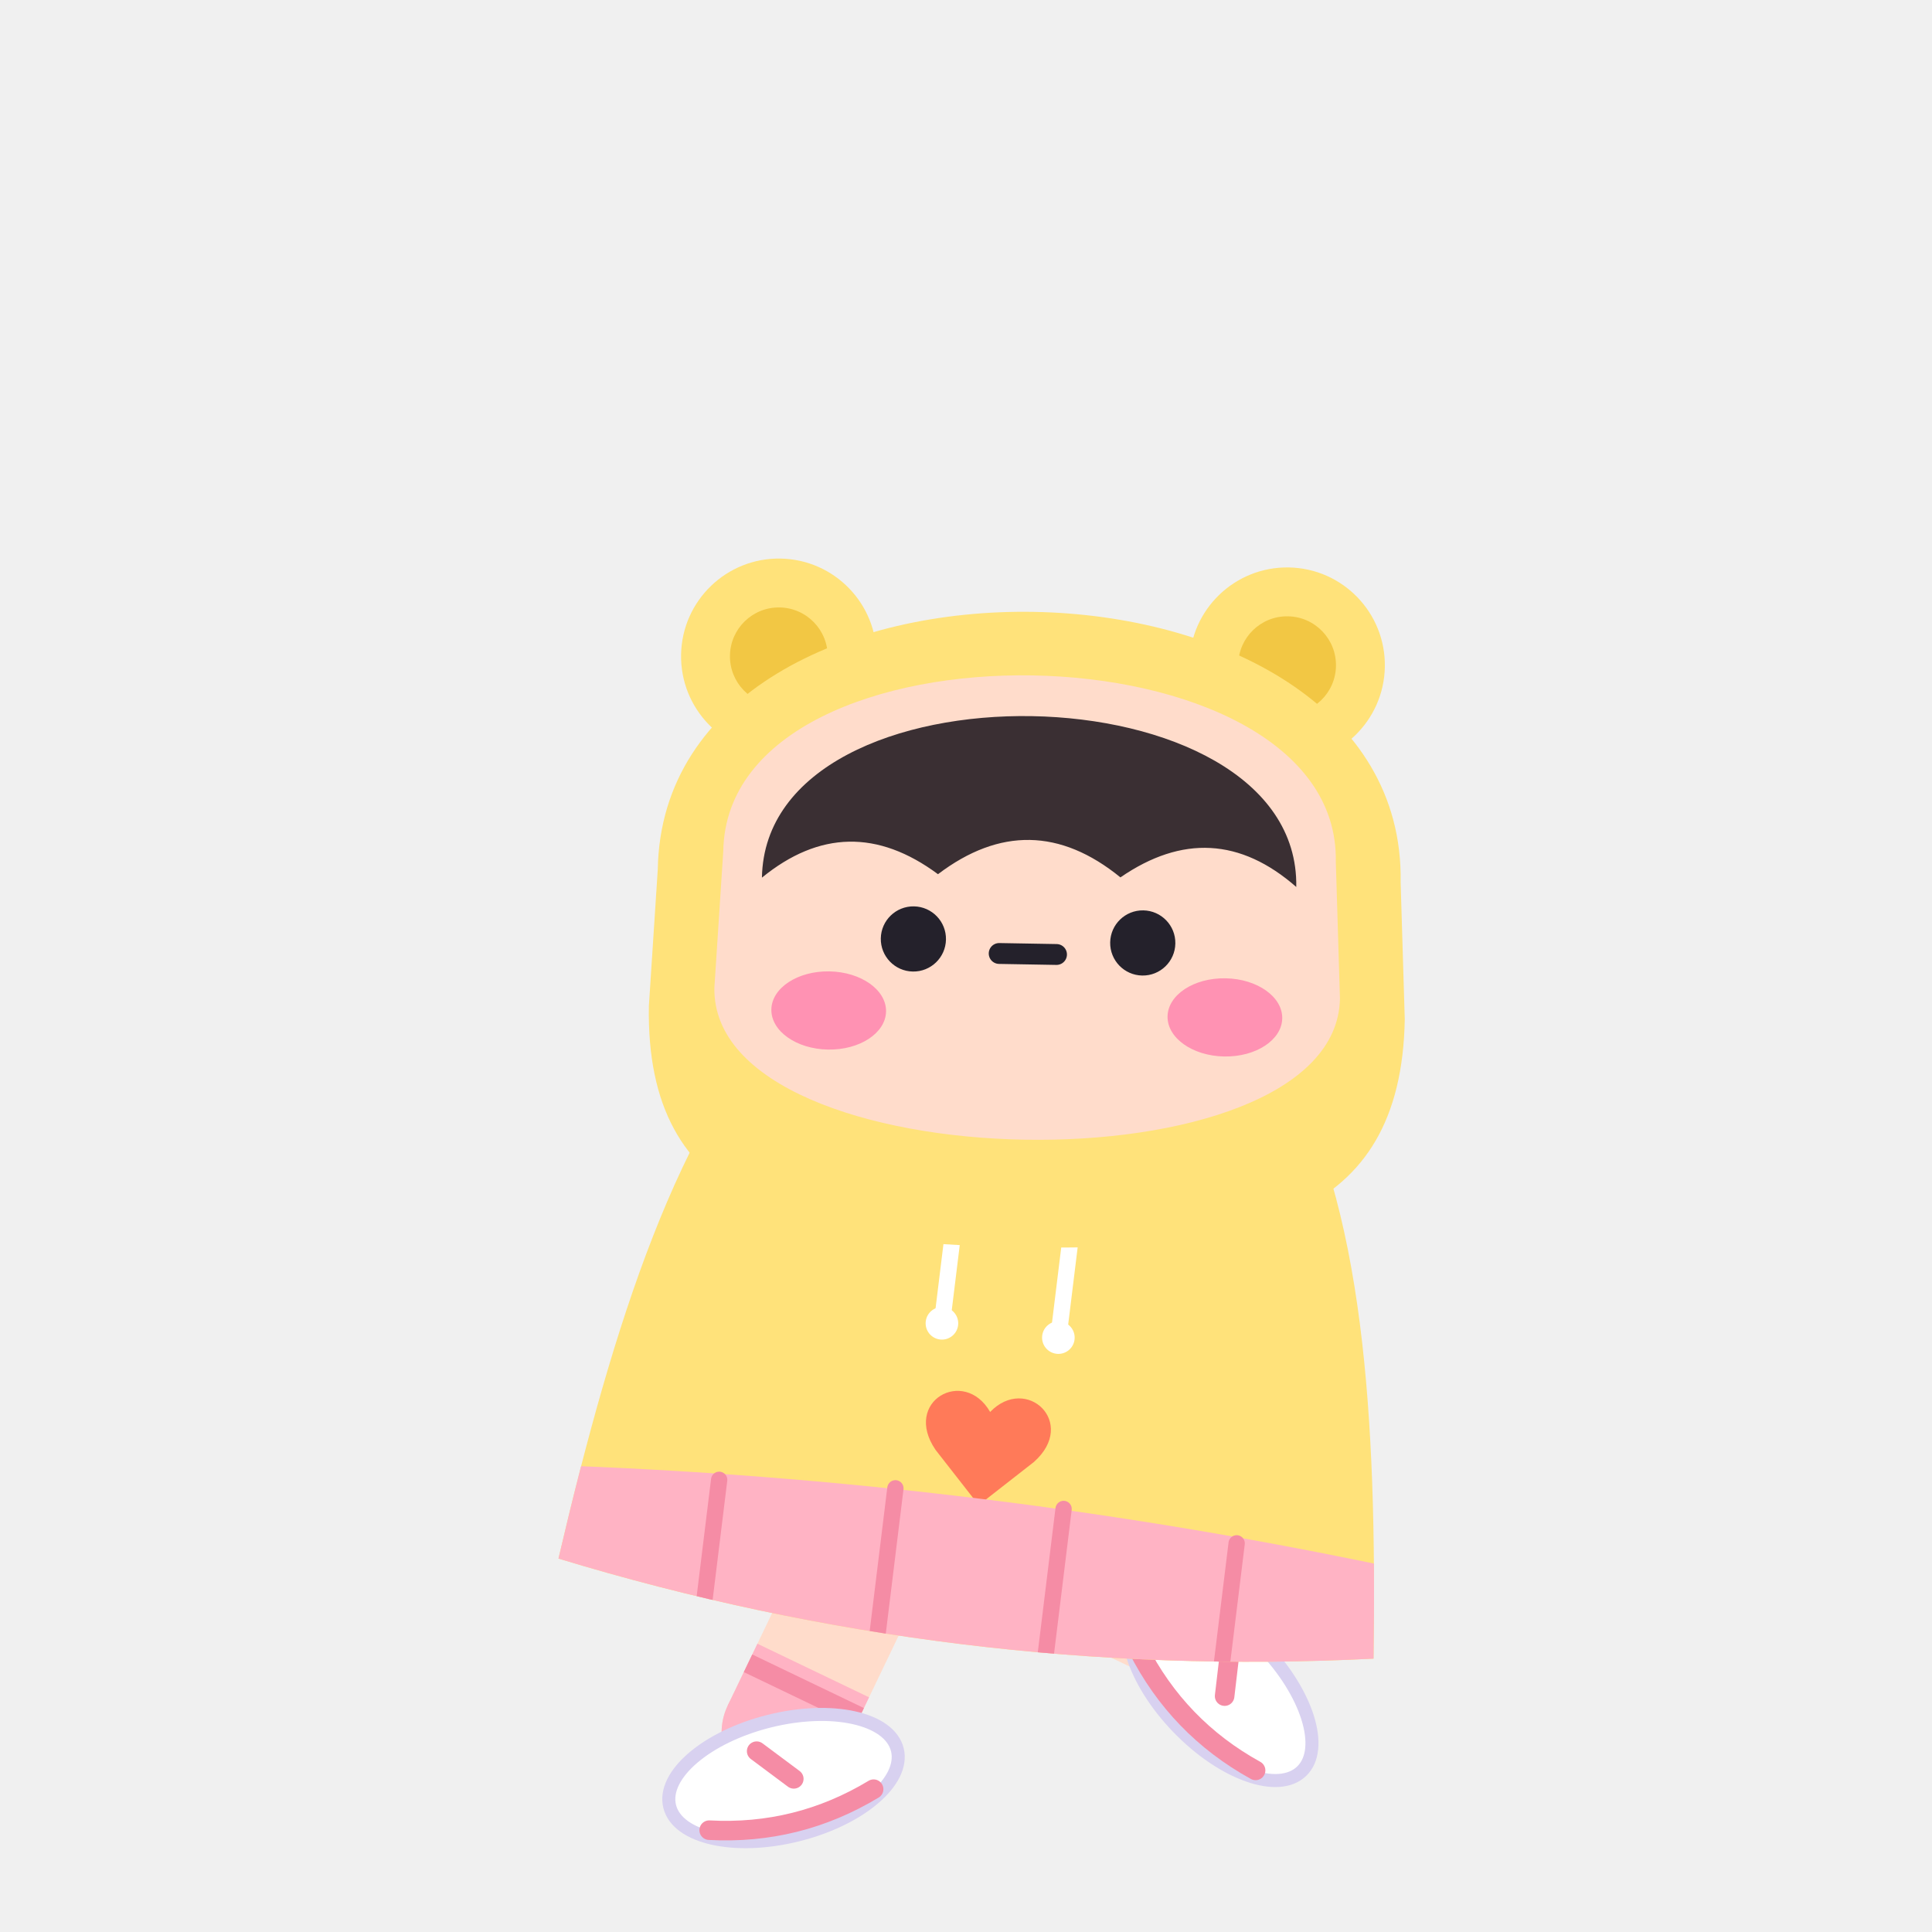
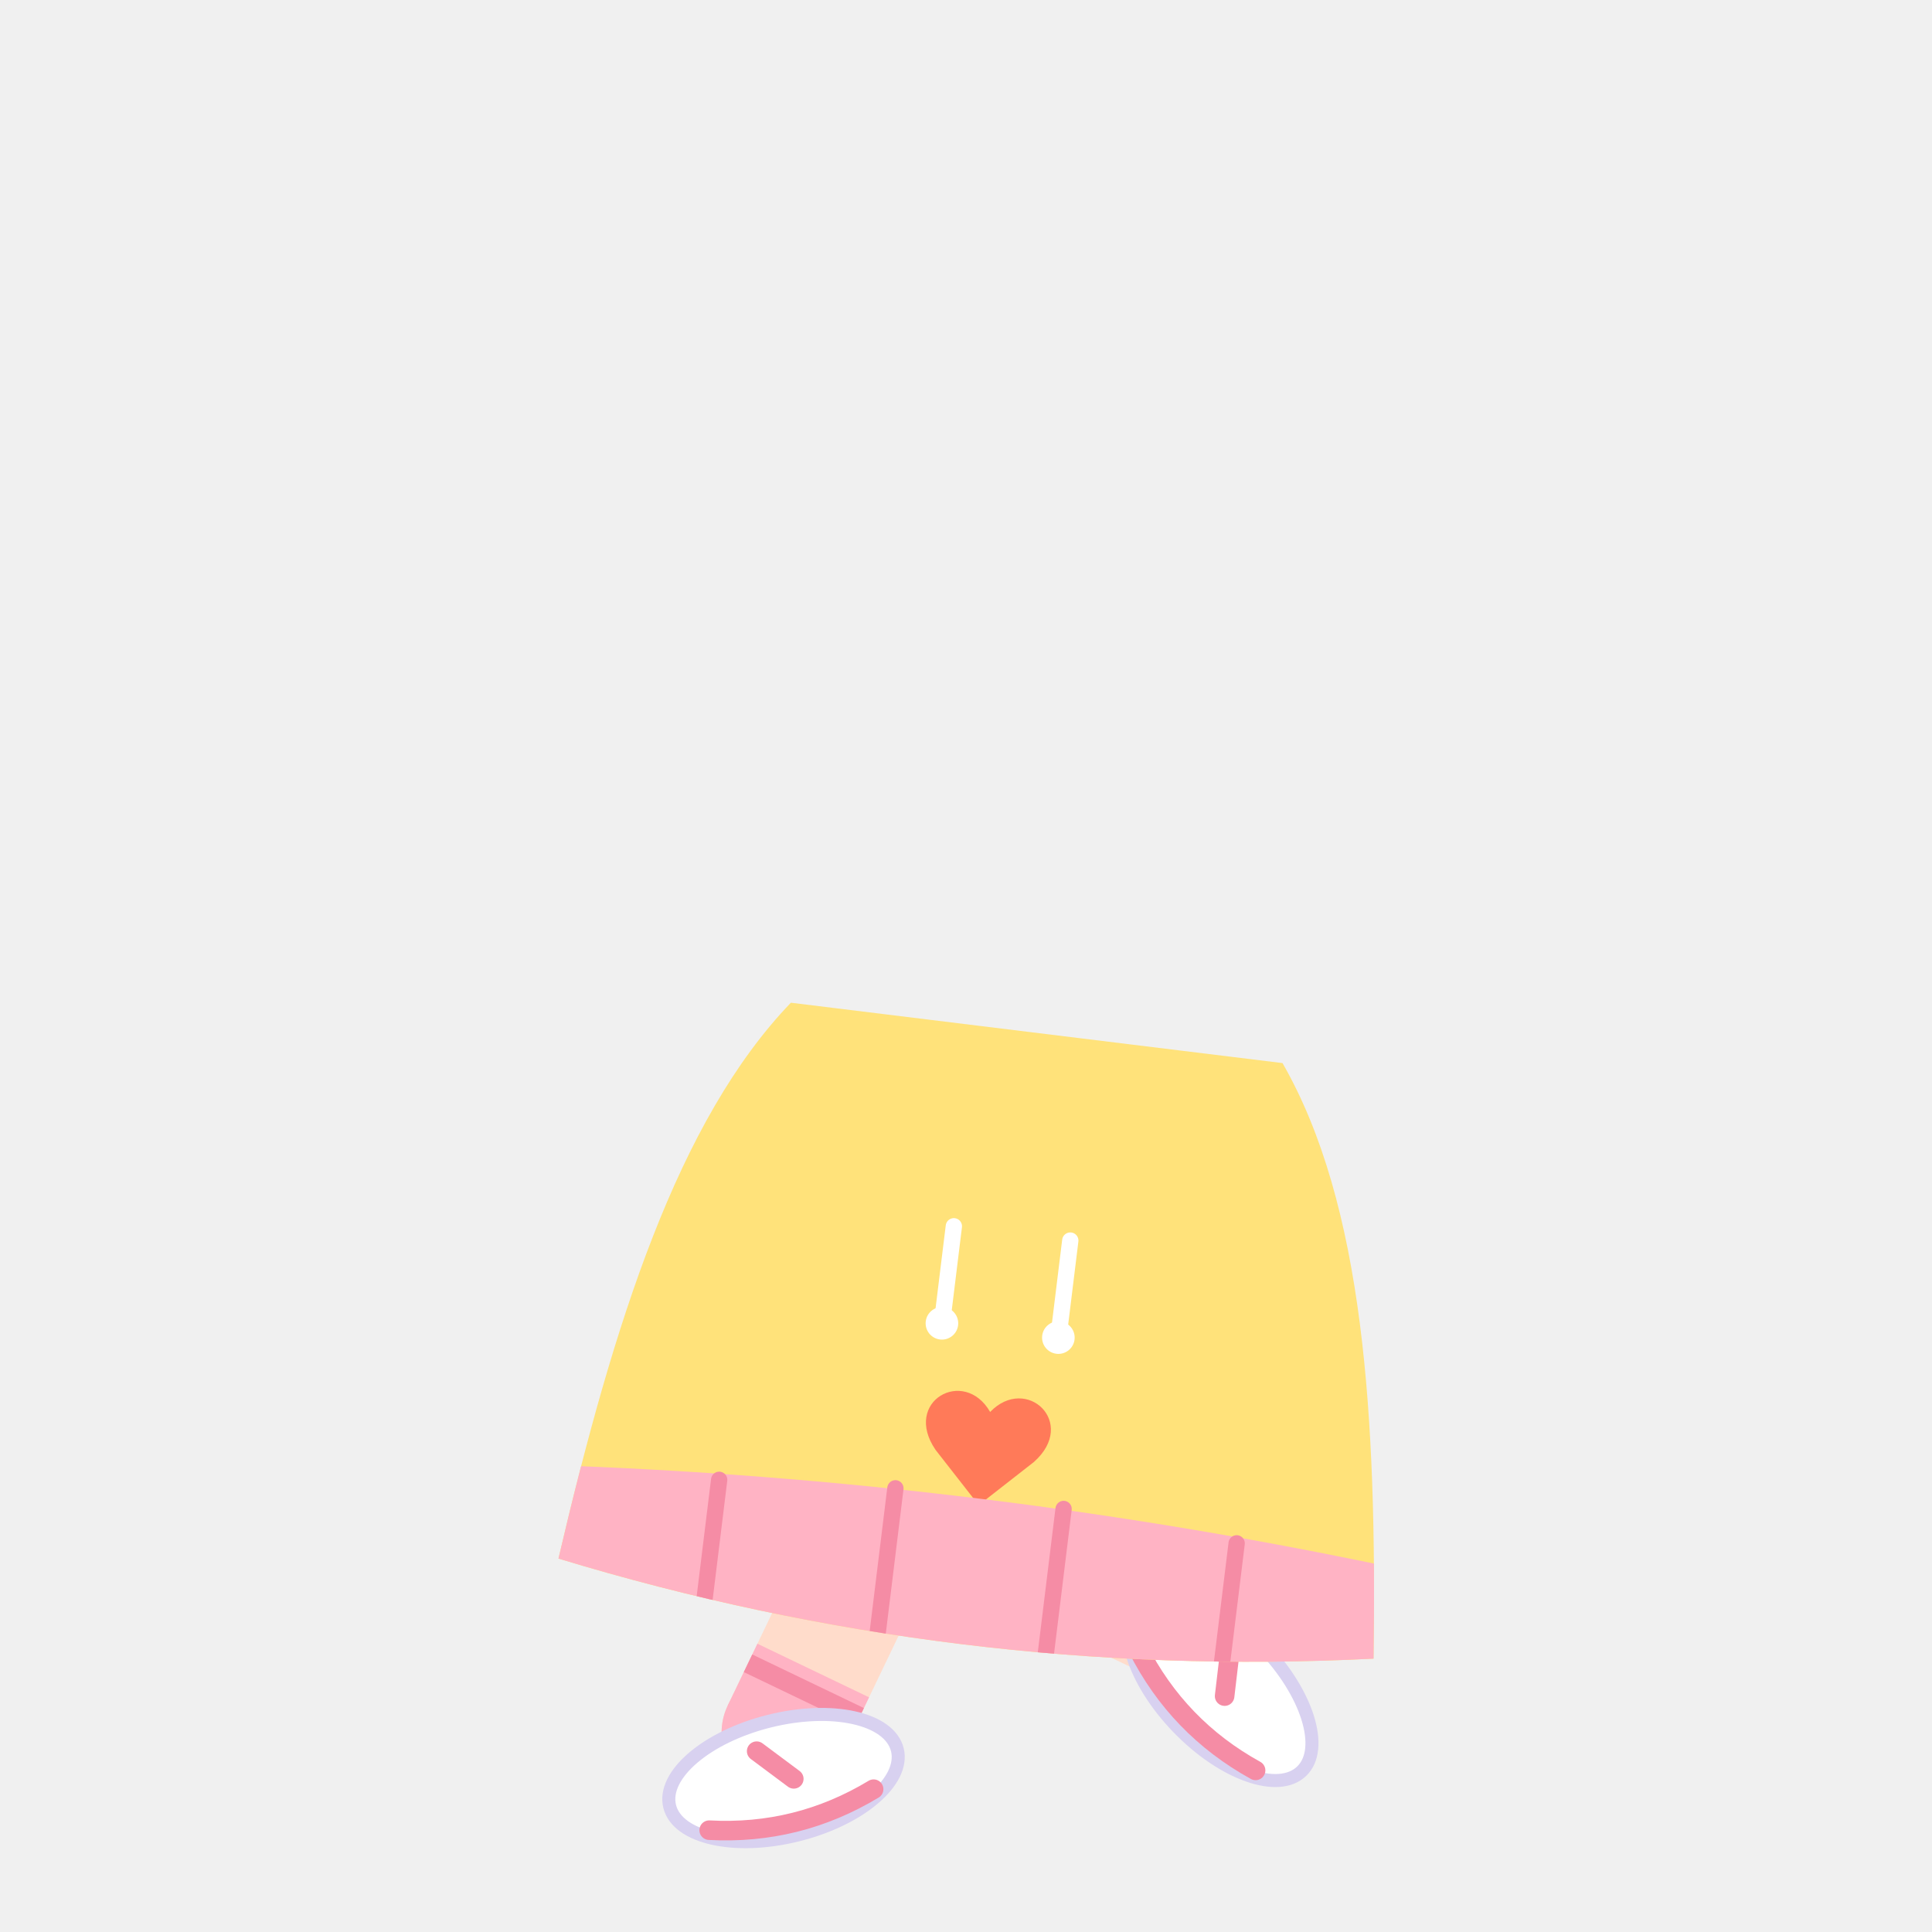
<svg xmlns="http://www.w3.org/2000/svg" viewBox="0 0 480 480" width="480" height="480">
  <g transform="translate(240 464) scale(0.88) translate(-240 -464)">
    <g transform="translate(240 470) scale(0.92) translate(-240 -470)">
      <g>
        <path d="M208 372 L184 422" stroke="#FFDCCB" stroke-width="38" stroke-linecap="round" />
        <path d="M193.12 403.0 L184 422" stroke="#FFB3C4" stroke-width="38" />
        <circle cx="184" cy="422" r="19" fill="#FFB3C4" />
        <path d="M207.369 417.222 L173.111 400.778" stroke="#F58CA5" stroke-width="6" />
        <g transform="rotate(-14 184 436)">
          <ellipse cx="184" cy="436" rx="36" ry="18" fill="#FFFFFF" stroke="#D8D1F0" stroke-width="4" />
          <path d="M158 446 q26 8 52 0" stroke="#F58CA5" stroke-width="6" stroke-linecap="round" fill="none" />
          <path d="M178 426 l9 11" stroke="#F58CA5" stroke-width="6" stroke-linecap="round" />
        </g>
        <path d="M272 372 L318 394" stroke="#FFDCCB" stroke-width="38" stroke-linecap="round" />
        <path d="M300.52 385.64 L318 394" stroke="#FFB3C4" stroke-width="38" />
        <circle cx="318" cy="394" r="19" fill="#FFB3C4" />
        <path d="M314.238 371.139 L297.842 405.421" stroke="#F58CA5" stroke-width="6" />
        <g transform="rotate(46 318 408)">
          <ellipse cx="318" cy="408" rx="36" ry="18" fill="#FFFFFF" stroke="#D8D1F0" stroke-width="4" />
          <path d="M292 418 q26 8 52 0" stroke="#F58CA5" stroke-width="6" stroke-linecap="round" fill="none" />
          <path d="M312 398 l9 11" stroke="#F58CA5" stroke-width="6" stroke-linecap="round" />
        </g>
        <g transform="translate(0 0) rotate(7 240 384)">
-           <clipPath id="c224">
+           <clipPath id="c395">
            <path d="M164 206 C134 246 122 310 114 384 Q240 406 366 384 C358 310 346 246 316 206 Z" />
          </clipPath>
          <path d="M164 206 C134 246 122 310 114 384 Q240 406 366 384 C358 310 346 246 316 206 Z" fill="#FFE27A" />
-           <g clip-path="url(#c224)">
+           <g clip-path="url(#c395)">
            <path d="M222 268 v26 M258 268 v26" stroke="#FFFFFF" stroke-width="5" stroke-linecap="round" />
            <circle cx="222" cy="298" r="5" fill="#FFFFFF" />
            <circle cx="258" cy="298" r="5" fill="#FFFFFF" />
            <path transform="translate(240 328) scale(0.8)" d="M0 -6 c-12 -16 -34 0 -19 17 l19 19 l19 -19 c15 -17 -7 -33 -19 -17 z" fill="#FF7A59" />
            <path d="M106 356 Q240 344 374 356 V420 H106 Z" fill="#FFB3C4" />
            <path d="M160 354 V410 M214 350 V410 M266 350 V410 M320 354 V410" stroke="#F58CA5" stroke-width="5" stroke-linecap="round" />
          </g>
-           <g transform="rotate(-6 240 236)">
-             <circle cx="162" cy="92" r="30" fill="#FFE27A" />
-             <circle cx="318" cy="92" r="30" fill="#FFE27A" />
-             <circle cx="162" cy="92" r="15" fill="#F2C744" />
-             <circle cx="318" cy="92" r="15" fill="#F2C744" />
-             <path d="M126 158 C126 50 354 50 354 158 L356 200 C356 262 310 272 240 272 C170 272 124 262 124 200 Z" fill="#FFE27A" />
-             <path d="M146 152 C146 78 334 78 334 152 L336 194 C336 254 144 254 144 194 Z" fill="#FFDCCB" />
-             <path d="M158 160 C158 92 322 92 322 160 Q296 138 268 158 Q240 136 212 158 Q184 138 158 160 Z" fill="#3A2F33" />
-             <g transform="translate(240 178) scale(0.8) translate(-240 -262)">
-               <ellipse cx="164" cy="290" rx="22" ry="15" fill="#FF8FB1" opacity="0.95" />
-               <ellipse cx="316" cy="290" rx="22" ry="15" fill="#FF8FB1" opacity="0.95" />
-               <circle cx="196" cy="262" r="12.5" fill="#24212B" />
-               <circle cx="284" cy="262" r="12.5" fill="#24212B" />
-               <path d="M229 267 h22" stroke="#24212B" stroke-width="8" stroke-linecap="round" />
-             </g>
-           </g>
        </g>
      </g>
    </g>
  </g>
</svg>
